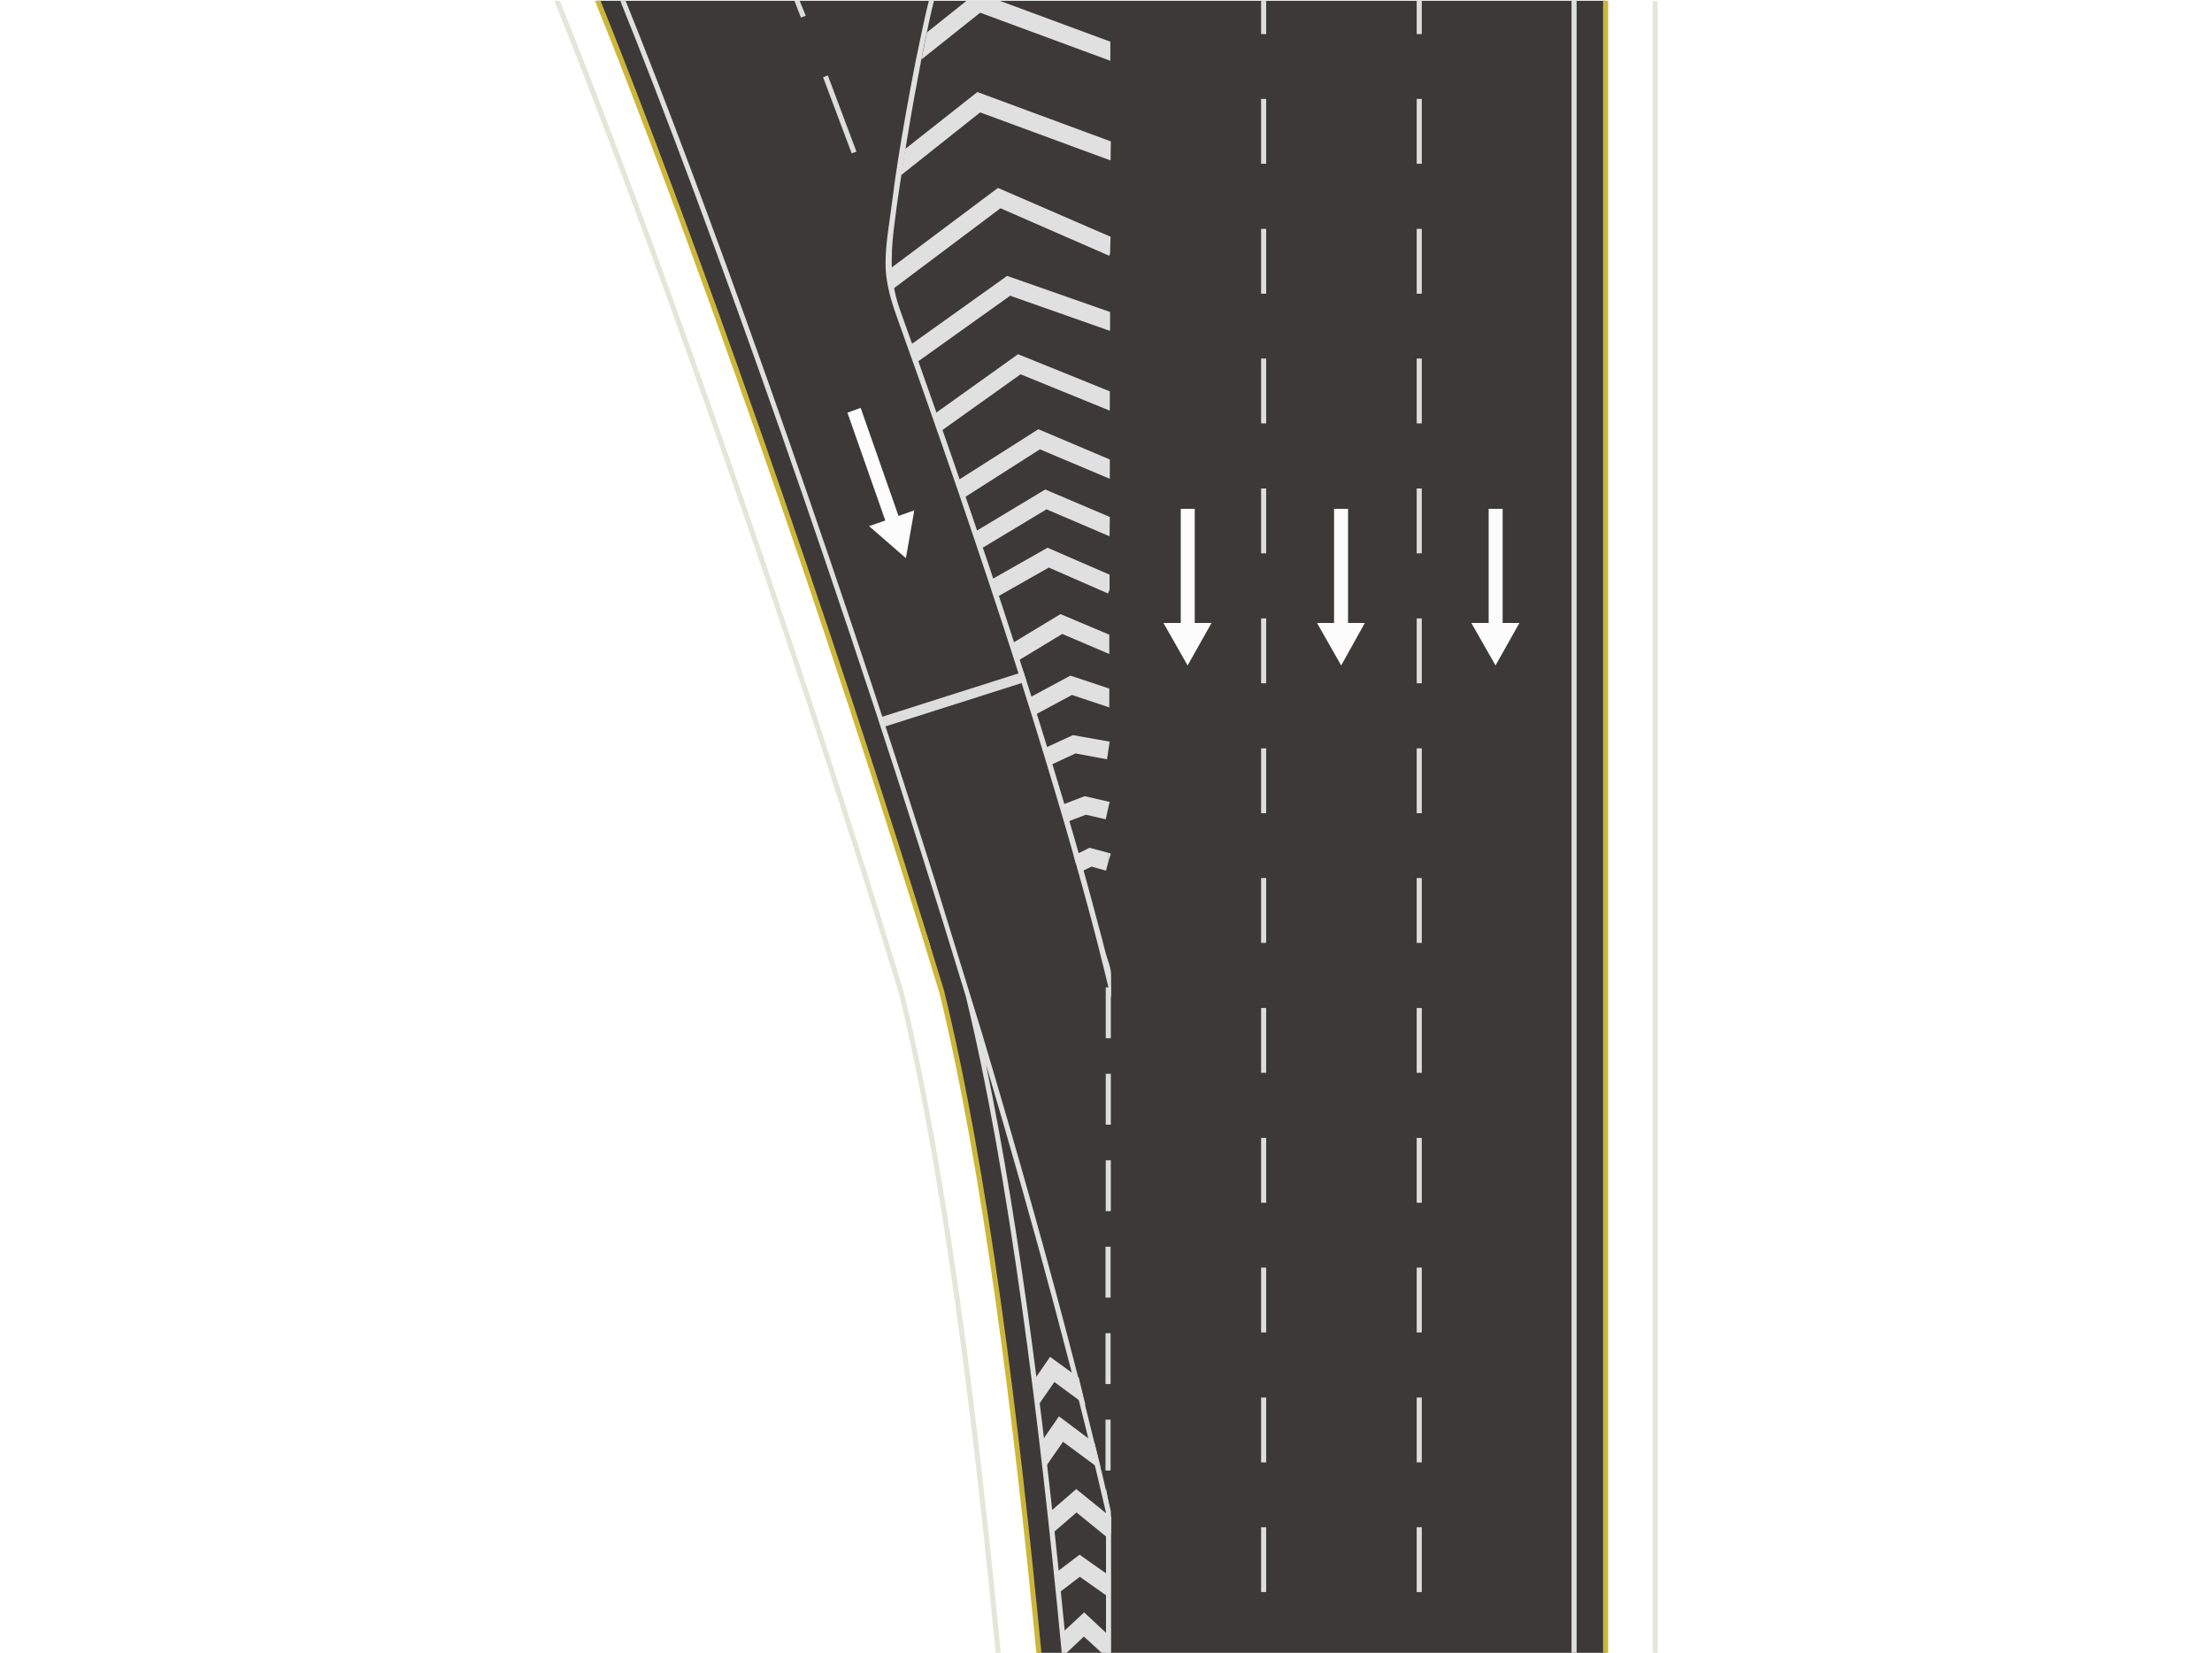
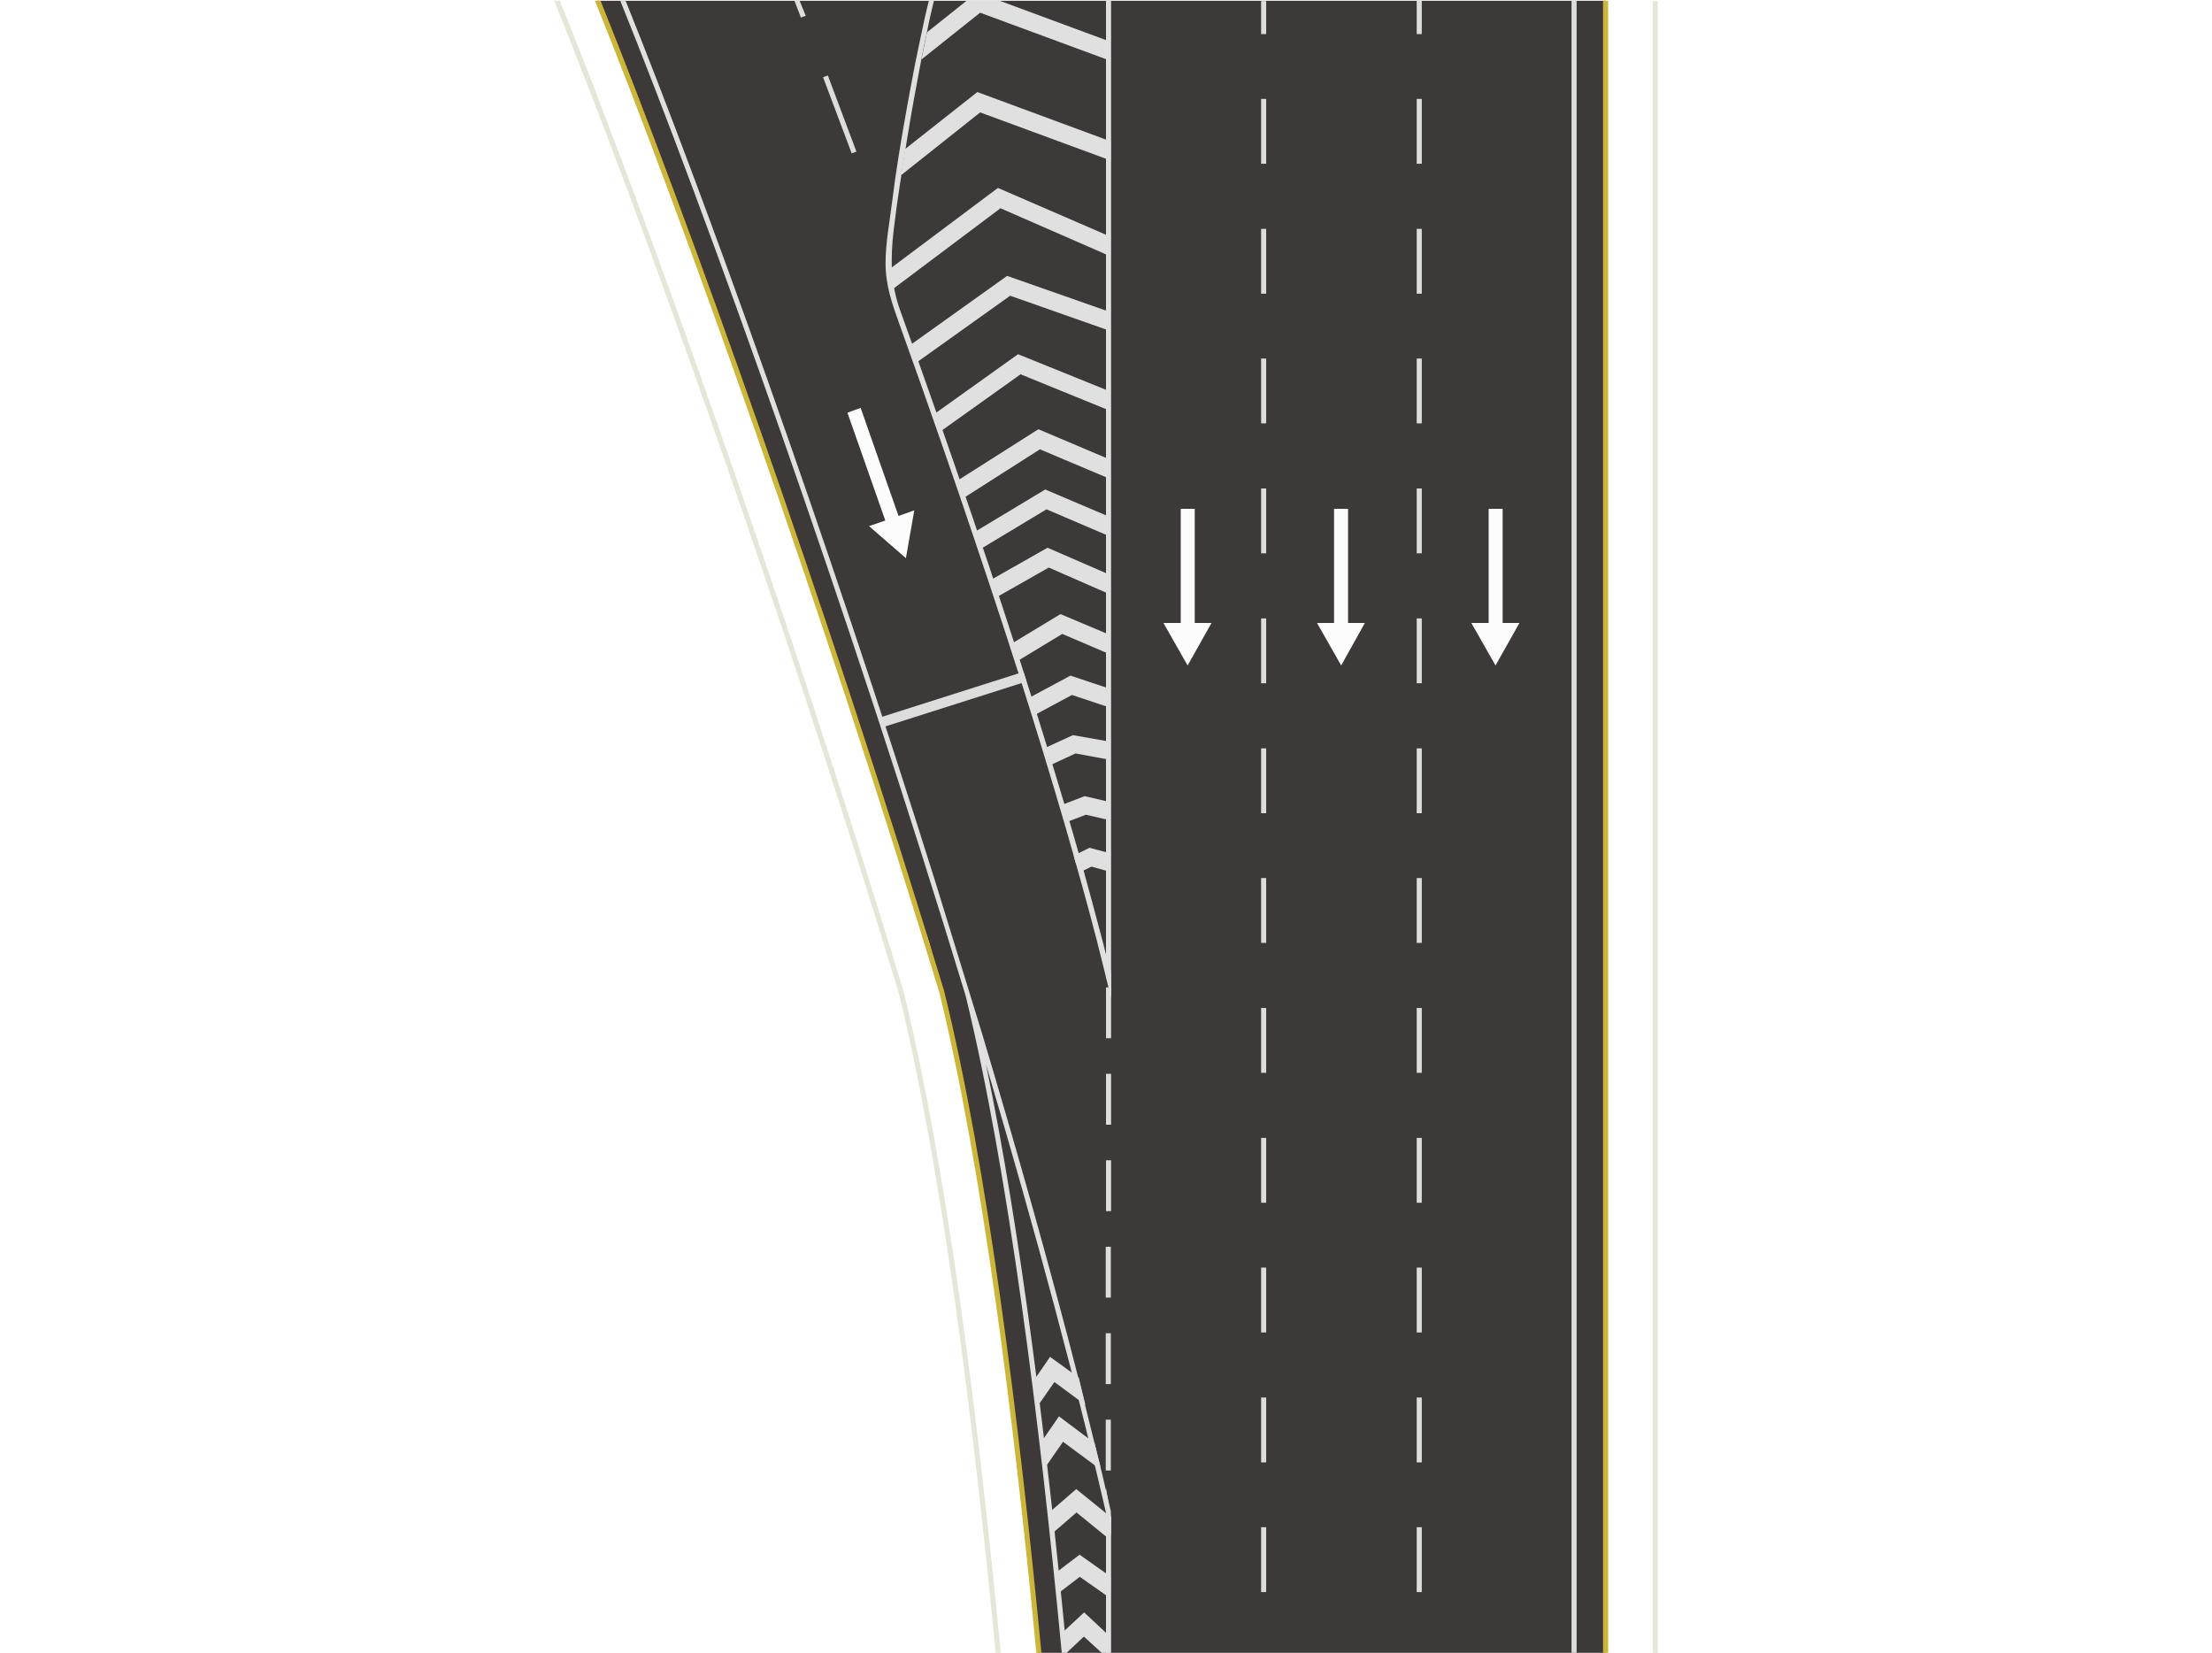
<svg xmlns="http://www.w3.org/2000/svg" version="1.1" id="图层_1" x="0px" y="0px" viewBox="0 0 870 650" style="enable-background:new 0 0 870 650;" xml:space="preserve">
  <style type="text/css">
	.st0{display:none;fill:#CCB63A;}
	.st1{fill:#3D3939;}
	.st2{fill:none;}
	.st3{fill:#DDDDDD;}
	.st4{fill:none;stroke:#DDDDDD;stroke-width:2;stroke-miterlimit:10;}
	.st5{fill:#E0E0E0;}
	.st6{fill:#FCFCFC;}
	.st7{fill:#CCB63A;}
	.st8{fill:#E5E5D8;}
</style>
  <rect x="0.7" y="340.6" class="st0" width="869.6" height="3" />
  <g>
    <path class="st1" d="M365.5,370.8c0,0,10.3,38.5,10.3,43.1c0,4.5,8.9,46.2,8.9,46.2s15.6,100.4,16,117.2c0,0,3.9,35.9,7.7,72.7   h223.1V0.3h-16.4H454.3H234.8c9.8,25.4,57.5,148.9,59.2,156.9L365.5,370.8z" />
    <g>
      <line class="st2" x1="398" y1="577.2" x2="399" y2="576.8" />
    </g>
    <g>
      <line class="st2" x1="415" y1="562" x2="415" y2="562" />
    </g>
    <g>
      <line class="st2" x1="397.5" y1="163.1" x2="398.5" y2="162.8" />
    </g>
    <g>
-       <rect x="345.1" y="273.1" transform="matrix(0.953 -0.3031 0.3031 0.953 -65.7432 126.542)" class="st3" width="59.4" height="4" />
+       <rect x="345.1" y="273.1" transform="matrix(0.953 -0.3031 0.3031 0.953 -65.7519 126.5452)" class="st3" width="59.4" height="4" />
    </g>
    <g>
      <g>
        <g>
          <path class="st3" d="M496,626.1v-25.5h2v25.5H496z M496,575.1v-25.5h2v25.5H496z M496,524v-25.5h2V524H496z M496,473v-25.5h2      V473H496z M496,421.9v-25.5h2v25.5H496z M496,370.8v-25.5h2v25.5H496z M496,319.8v-25.5h2v25.5H496z M496,268.7v-25.5h2v25.5      H496z M496,217.6v-25.5h2v25.5H496z M496,166.6V141h2v25.5h-2V166.6z M496,115.5V90h2v25.5H496z M496,64.4V38.9h2v25.5H496z" />
        </g>
        <g>
          <rect x="496" y="0.4" class="st3" width="2" height="13" />
        </g>
      </g>
    </g>
    <g>
      <g>
        <g>
          <path class="st3" d="M557.2,626.1v-25.5h2v25.5H557.2z M557.2,575.1v-25.5h2v25.5H557.2z M557.2,524v-25.5h2V524H557.2z       M557.2,473v-25.5h2V473H557.2z M557.2,421.9v-25.5h2v25.5H557.2z M557.2,370.8v-25.5h2v25.5H557.2z M557.2,319.8v-25.5h2v25.5      H557.2z M557.2,268.7v-25.5h2v25.5H557.2z M557.2,217.6v-25.5h2v25.5H557.2z M557.2,166.6V141h2v25.5h-2V166.6z M557.2,115.5V90      h2v25.5H557.2z M557.2,64.4V38.9h2v25.5H557.2z" />
        </g>
        <g>
          <rect x="557.2" y="0.3" class="st3" width="2" height="13.1" />
        </g>
      </g>
    </g>
    <g>
      <path class="st4" d="M436,447.5" />
    </g>
    <g>
-       <path class="st3" d="M434.8,578.3v-20h2v20H434.8z M434.8,544.3v-20h2v20H434.8z M434.8,510.3v-20h2v20H434.8z M434.9,476.3v-20h2    v20H434.9z M434.9,442.3v-20h2v20H434.9z M434.9,408.3v-20h2v20H434.9z" />
+       <path class="st3" d="M434.9,578.3v-20h2v20H434.9z M434.9,544.3v-20h2v20H434.9z M434.9,510.3v-20h2v20H434.9z M435,476.3v-20h2    v20H435z M435,442.3v-20h2v20H435z M435,408.3v-20h2v20H435z" />
    </g>
    <g>
      <polygon class="st5" points="436.9,335.7 436,335.4 436,338.6   " />
    </g>
    <g>
      <polygon class="st5" points="436.5,315.4 436.1,315.3 436.1,316.7   " />
    </g>
    <g>
      <polygon class="st5" points="436.5,291.7 436.1,291.6 436.1,293.9   " />
    </g>
    <g>
      <polygon class="st5" points="422.3,336.5 423.1,339.4 425,342.9 429.3,340.8 435,342.4 436,338.6 436,335.4 428.5,333.4   " />
    </g>
    <g>
      <polygon class="st5" points="417.5,316.6 420,323.1 427.1,320.4 434.9,322.2 436.1,316.7 436.1,315.3 426.6,313.1   " />
    </g>
    <g>
      <polygon class="st5" points="410,294.6 412.9,301 423,296.3 435.4,298.6 436.1,293.9 436.1,291.6 422,289.1   " />
    </g>
    <g>
      <polygon class="st5" points="403.9,274.9 407.1,281.1 421.6,273.3 436.3,278.2 436.3,270.8 421,265.7   " />
    </g>
    <g>
      <polygon class="st5" points="397.1,253.6 400.8,259.6 417.8,249.3 436.3,257.2 436.3,257.2 436.3,249.6 417.1,241.5   " />
    </g>
    <g>
      <polygon class="st5" points="389.1,228.4 392.6,234.5 412.5,223.2 435.8,233.4 436.4,232 436.4,226 412,215.4   " />
    </g>
    <g>
      <polygon class="st5" points="383,209.4 386.5,215.4 411.6,200.3 436.4,210.9 436.5,203.3 411.1,192.5   " />
    </g>
    <g>
      <polygon class="st5" points="376.6,189 378.9,195.9 409,176.7 436.5,188.3 436.5,188.2 436.5,180.7 408.4,168.8   " />
    </g>
    <g>
      <polygon class="st5" points="366.8,163.3 369,170.3 401.4,147.2 436.5,161.5 436.5,153.9 400.4,139.3   " />
    </g>
    <g>
      <polygon class="st5" points="358,135.7 360.3,142.7 397.3,116.3 436.5,130.1 436.6,129.7 436.6,122.7 396.1,108.5   " />
    </g>
    <g>
      <polygon class="st5" points="349.5,106.1 350,107.4 351,113.7 351,113.8 393.5,81.9 436.3,100.6 436.6,99.6 436.8,93.1     392.5,73.9   " />
    </g>
    <g>
      <polygon class="st5" points="356,58.6 354.4,68.9 385.5,44.2 436.8,63.1 436.9,55.6 384.4,36.2   " />
    </g>
    <g>
      <path class="st5" d="M424.6,611.4l-9.2,7c0.3,2.7,0.6,5.4,0.8,8.2l8.5-6.5l10.8,7.6l1.3-1.9V620L424.6,611.4z" />
    </g>
    <g>
      <path class="st5" d="M437,596.7l-13.7-11.1l-10.4,9c0.3,2.8,0.6,5.6,0.9,8.5l9.6-8.3l12.3,10l1.2-1.4L437,596.7L437,596.7z" />
    </g>
    <g>
      <path class="st5" d="M416.5,557l-6.7,9.7c0.4,3.5,0.8,7,1.2,10.5l7.1-10.2l14.2,10.5l0.5-0.7l-2.3-9.3L416.5,557z" />
    </g>
    <g>
      <path class="st5" d="M413,533.6l-6.2,9c0.4,3.5,0.9,6.9,1.3,10.4l6.6-9.5l12.2,9l-2.6-10.7L413,533.6z" />
    </g>
    <g>
      <g>
-         <rect x="329.3" y="29" transform="matrix(0.9361 -0.3516 0.3516 0.9361 5.271 119.0065)" class="st3" width="2" height="32" />
+         <rect x="329.3" y="29" transform="matrix(0.9361 -0.3516 0.3516 0.9361 5.2689 119.0077)" class="st3" width="2" height="32" />
      </g>
      <g>
        <polygon class="st3" points="312.6,0.3 312.5,0.4 315,6.9 316.9,6.2 314.5,0.3    " />
      </g>
    </g>
    <g>
      <path class="st5" d="M362.1,14.6c-0.7,3.5-1.5,7.1-2.2,10.6c-1.3,6.6-2.5,13.3-3.7,19.9c-2,11.3-3.9,22.7-5.3,34.1    c-1,8.1-2.6,16.2-2.6,24.4c0,8.6,2.6,16,5.5,24c2.7,7.7,5.5,15.3,8.2,23c5,14.2,10,28.5,14.9,42.8c8.3,24.4,16.5,48.8,24.3,73.3    c6.2,19.4,12.1,38.8,17.8,58.3c4.3,14.9,8.5,29.8,12.4,44.9c1.9,7.5,3.8,15.1,5.6,22.7v-9.3c0-2.7-1.5-6.1-2.2-8.7    c-0.8-3.2-1.6-6.4-2.5-9.6c-1.9-7.2-3.8-14.3-5.8-21.5c-4.9-17.7-10.2-35.2-15.6-52.8c-6.9-22.5-14.2-44.8-21.6-67.2    c-9.3-27.8-18.9-55.5-28.7-83.1c-2.2-6.1-4.3-12.1-6.5-18.2c-3.9-10.7-3.9-20.6-2.6-31.8c1.4-12,3.4-24,5.3-35.9    c1.7-10.5,3.6-20.9,5.6-31.3c0.7-3.6,1.4-7.1,2.2-10.7c0.5-2.5,1-5,1.6-7.5c0.4-1.6,0.8-3.3,1.2-5h-2    C364.1,5.1,363.1,9.9,362.1,14.6z" />
    </g>
    <g>
      <path class="st5" d="M380.3,0.2l-15.7,12.5c-0.7,3.5-1.5,7.1-2.2,10.7L385.5,5l51.2,18.9v-7.5L392.9,0.2H380.3z" />
    </g>
    <g id="直行_2_">
      <polygon class="st6" points="585.5,200.1 585.5,245 578.7,245 588.2,261.7 597.6,245 591,245 591,200.1   " />
    </g>
    <g id="直行_1_">
      <polygon class="st6" points="524.7,200.1 524.7,245 518,245 527.5,261.7 536.8,245 530.2,245 530.2,200.1   " />
    </g>
    <g id="直行">
      <polygon class="st6" points="464.4,200.1 464.4,245 457.6,245 467.1,261.7 476.5,245 469.9,245 469.9,200.1   " />
    </g>
    <g id="支路箭头">
      <polygon class="st6" points="333.3,162.3 348.2,204.7 341.8,206.9 356.3,219.5 359.6,200.7 353.4,202.9 338.5,160.4   " />
    </g>
    <path class="st5" d="M419.5,650l6.8-6.4l7,6.4h3.2l0.2-0.2v-6.1l-10.3-9.6l-8.6,8c0.2,2.2,0.4,4.5,0.6,6.7L419.5,650z" />
    <polygon class="st5" points="437,650 437,596.8 435,585.3 435,650  " />
    <path class="st5" d="M417.6,650h2c-7.6-79.8-18-165.1-31.8-231.4c19.3,65,36.5,128.6,49.1,184.7v-6.6v-2.4   c-1.1-4.8-2.3-9.7-3.4-14.6l-9.5-38.3c-11-43-23.9-88.6-37.7-134.8l-18.7-60.7c-43-136.8-91.1-270.1-121.5-345.5H244   c33.7,83.4,89.5,239,135.8,391.2C396.6,460.5,408.9,558.8,417.6,650z" />
    <rect x="630.5" y="0.3" class="st7" width="2" height="649.7" />
    <rect x="618.1" y="0.3" class="st3" width="2" height="649.7" />
    <path class="st7" d="M407.6,650h2c-8.8-91.8-21.2-190.9-38.2-260v-0.1C325.3,238.2,270.5,85.5,236.2,0.3H234   c34.3,85,89.3,238.1,135.5,390.2C386.4,459.5,398.8,558.3,407.6,650z" />
    <path class="st8" d="M391.6,650h2c-8.8-91.8-21.2-190.9-38.2-260v-0.1C309.3,238.2,254.5,85.5,220.2,0.3H218   c34.3,85,89.3,238.1,135.5,390.2C370.4,459.5,382.8,558.3,391.6,650z" />
    <polygon class="st8" points="652,650 652,0.5 650,0.4 650,650  " />
+     <polygon class="st5" points="435,384.1 437,390.1 437,84.1 437,1.1 437,0 435,0  " />
  </g>
</svg>
